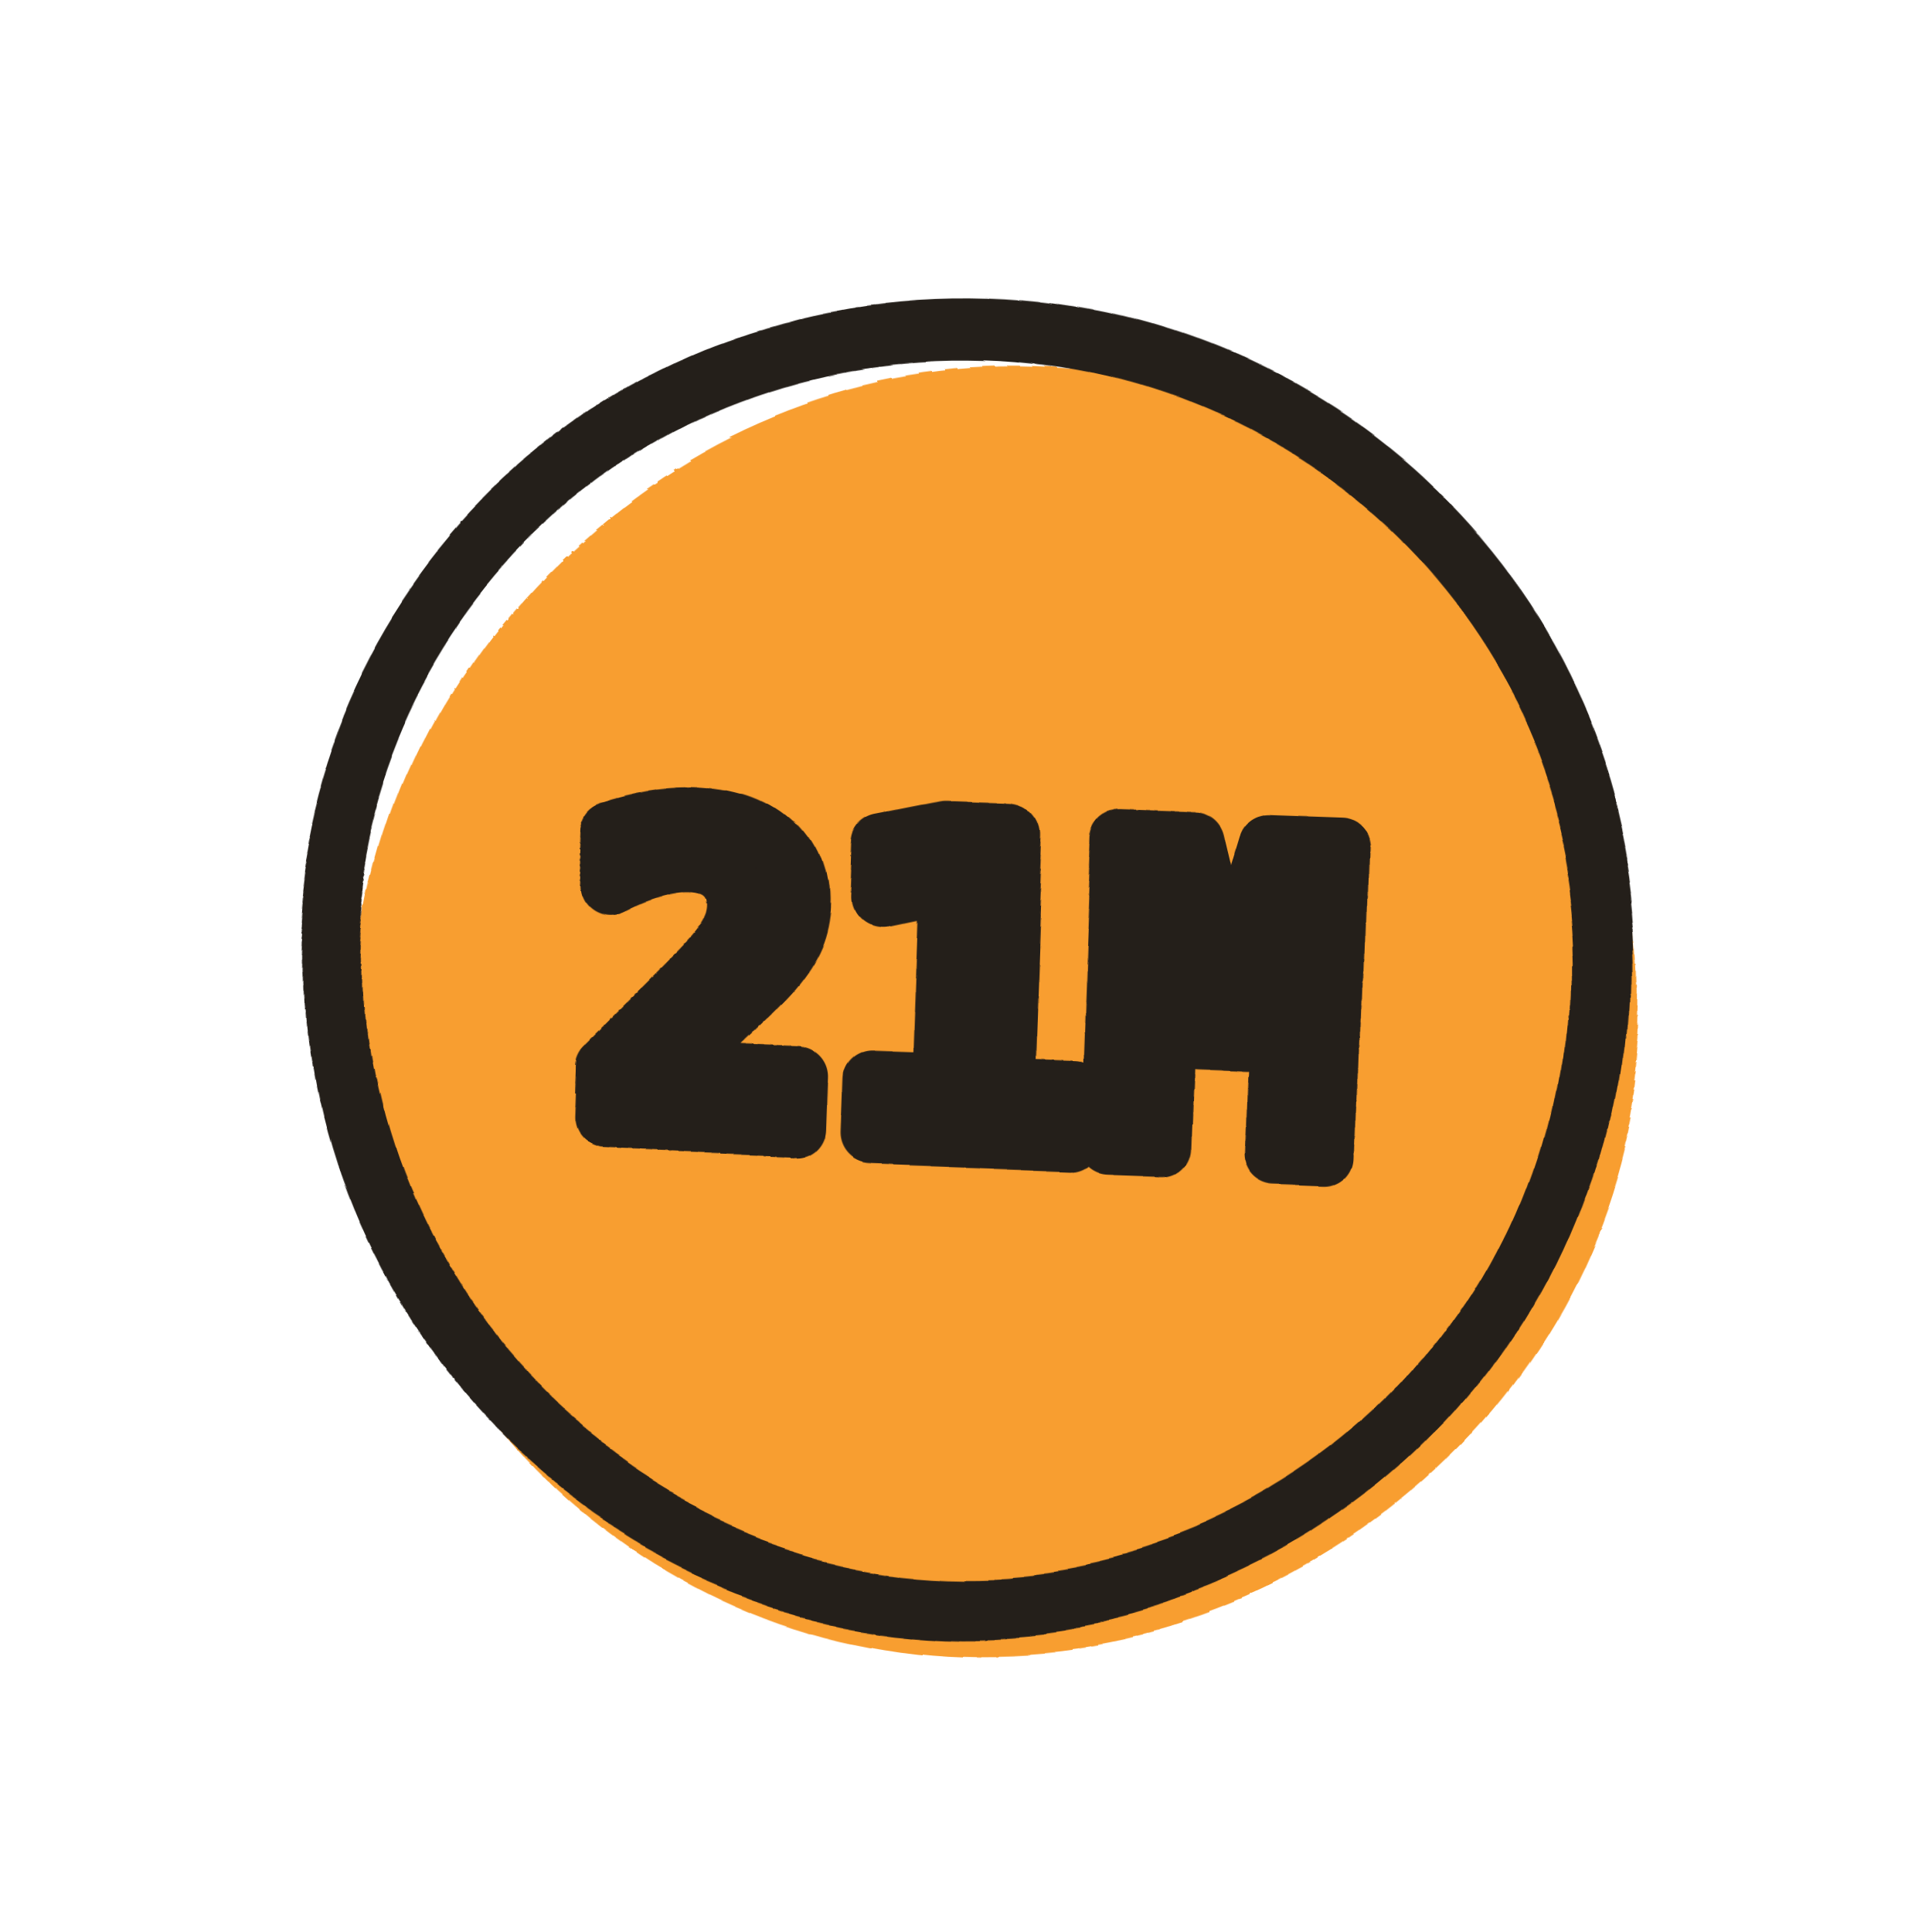
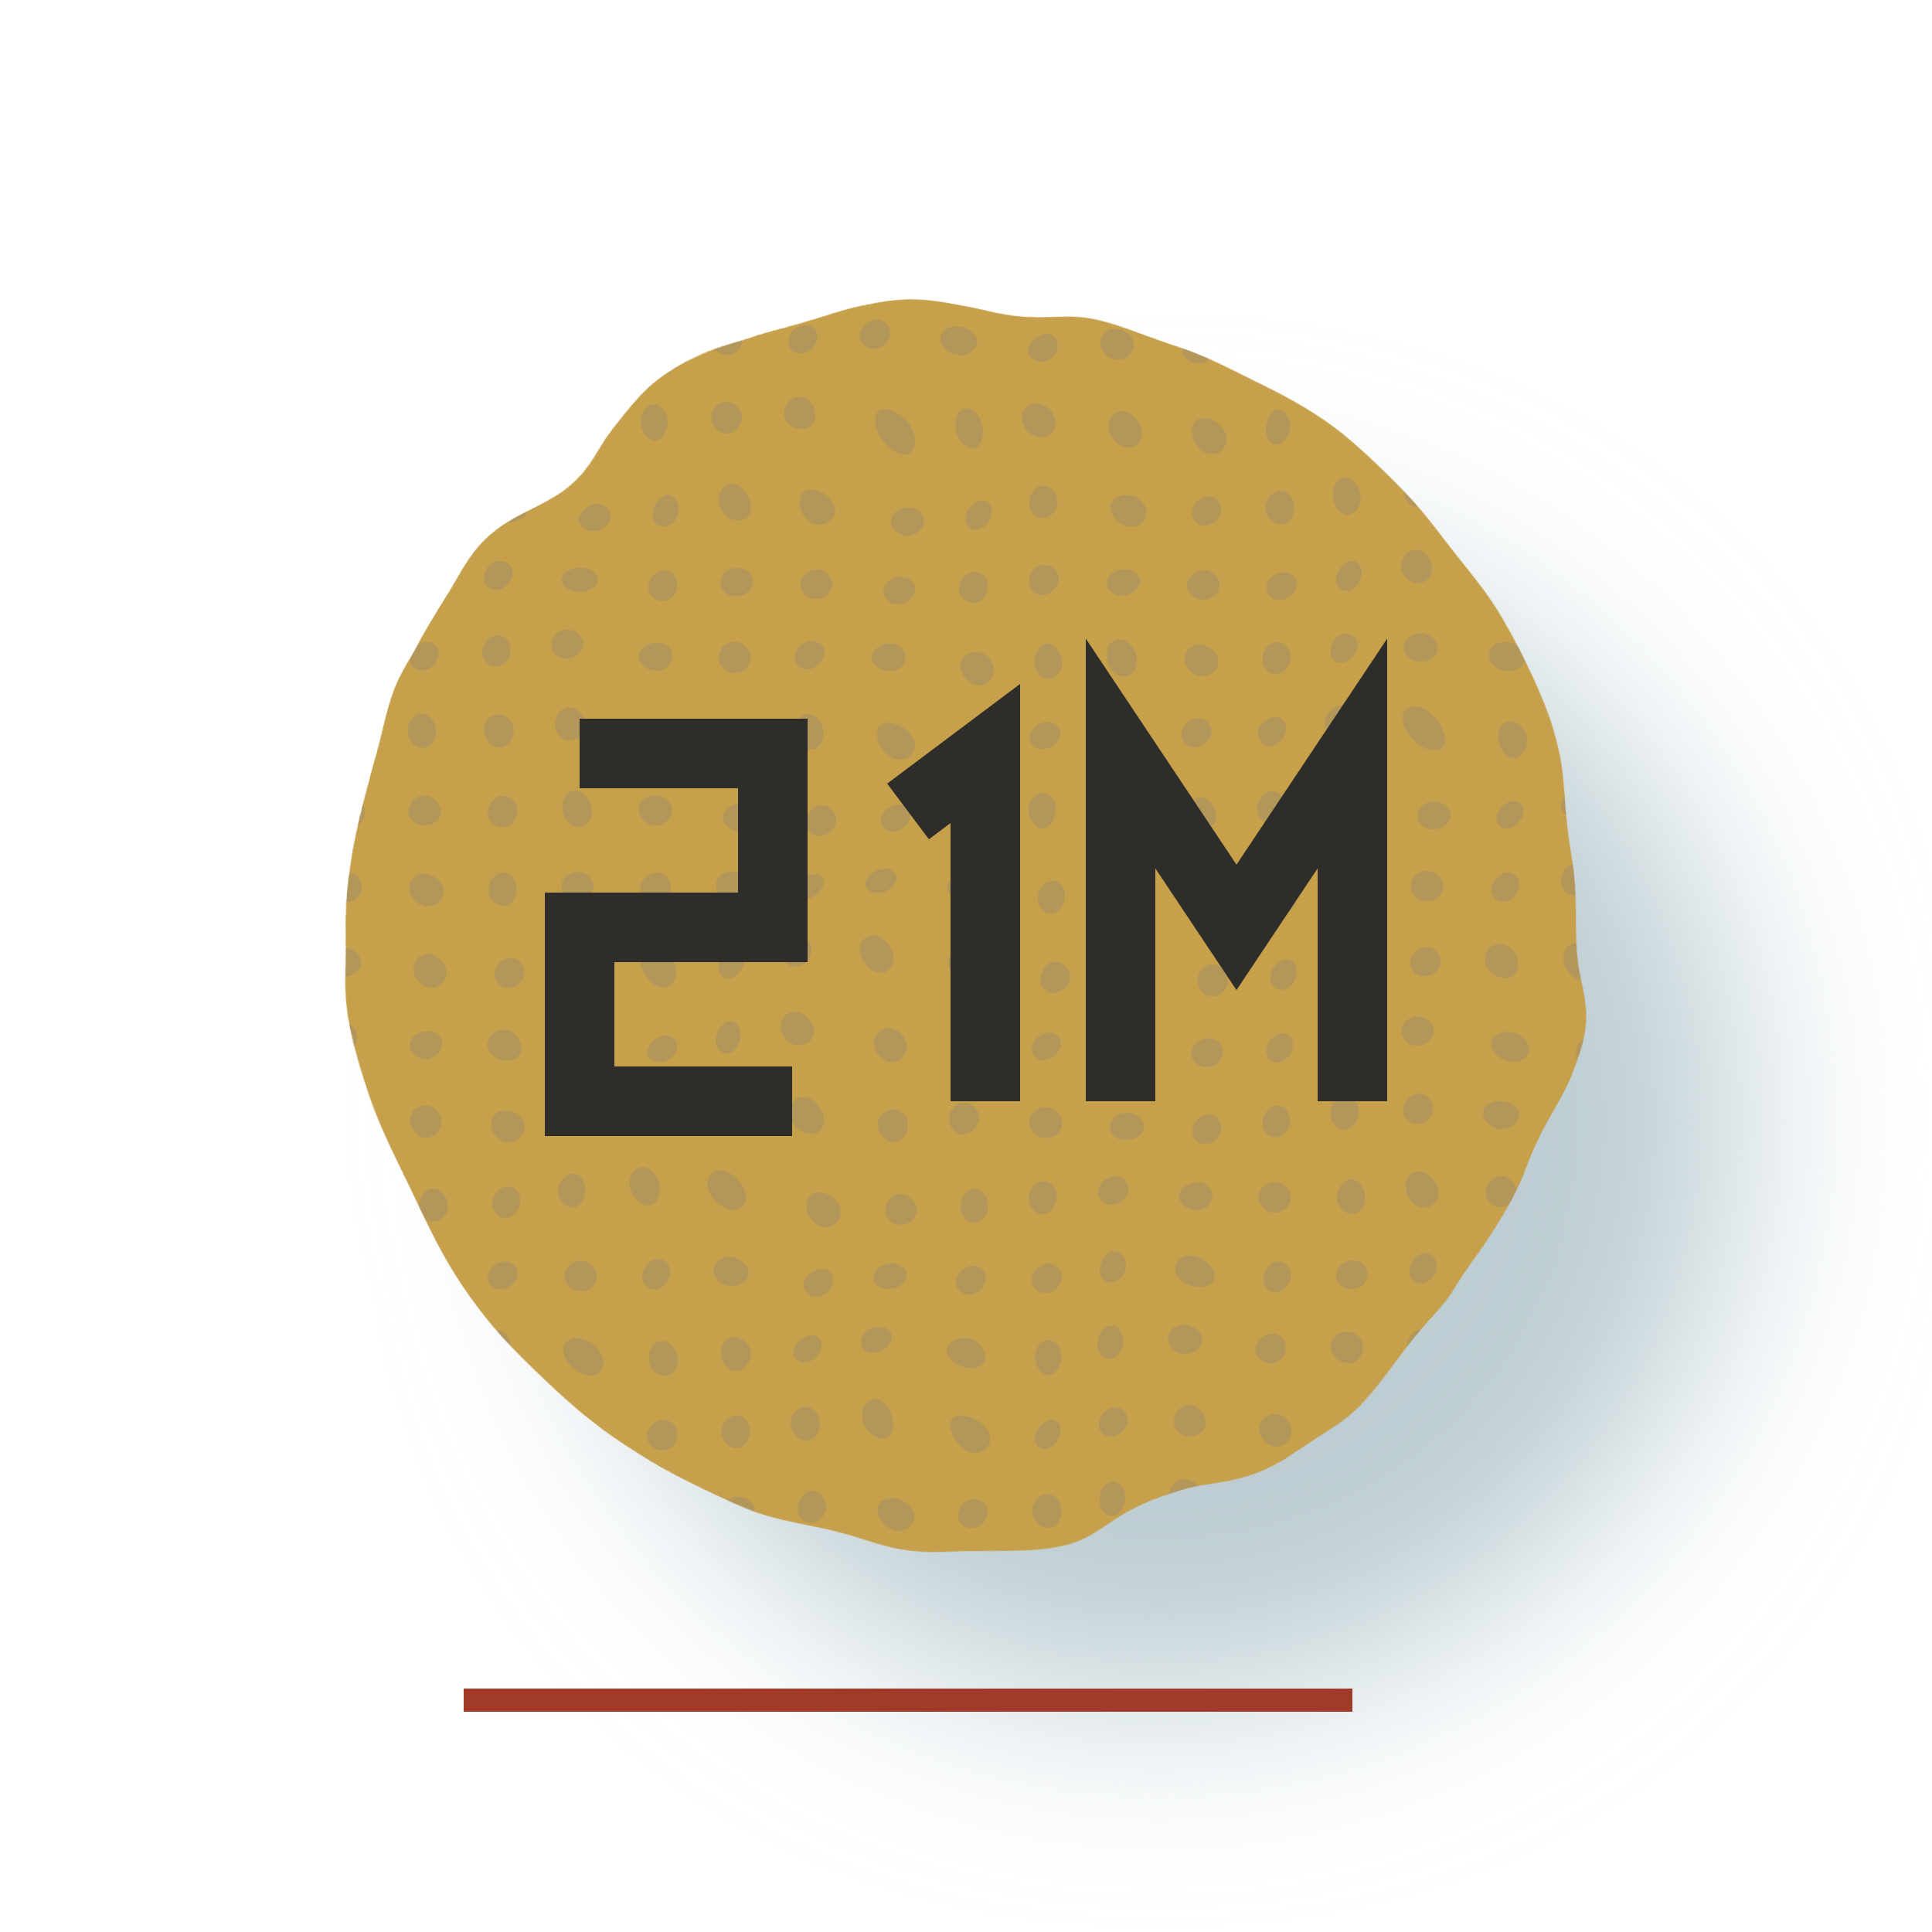
- <svg xmlns="http://www.w3.org/2000/svg" viewBox="0 0 100 100">
+ <svg xmlns="http://www.w3.org/2000/svg" viewBox="0 0 100 100" width="100" height="100">
  <defs>
-     <filter id="ri" x="-30%" y="-30%" width="160%" height="160%">
-       <feTurbulence type="fractalNoise" baseFrequency="0.021" numOctaves="2" seed="308" result="n" />
-       <feDisplacementMap in="SourceGraphic" in2="n" scale="2.7" xChannelSelector="R" yChannelSelector="G" />
+     <filter id="t" x="-10%" y="-10%" width="120%" height="120%">
+       <feTurbulence type="fractalNoise" baseFrequency="0.09" numOctaves="2" seed="29" result="n" />
+       <feDisplacementMap in="SourceGraphic" in2="n" scale="3" />
    </filter>
-     <filter id="rf" x="-30%" y="-30%" width="160%" height="160%">
-       <feTurbulence type="fractalNoise" baseFrequency="0.015" numOctaves="2" seed="321" result="n" />
-       <feDisplacementMap in="SourceGraphic" in2="n" scale="4.4" xChannelSelector="R" yChannelSelector="G" />
+     <filter id="s" x="-40%" y="-40%" width="180%" height="180%">
+       <feGaussianBlur stdDeviation="5" />
    </filter>
+     <pattern id="d" width="4" height="4" patternUnits="userSpaceOnUse">
+       <circle cx="2" cy="2" r="0.8" fill="#8A8476" />
+     </pattern>
  </defs>
-   <g transform="rotate(2 50 50)">
-     <g filter="url(#rf)" transform="translate(1.6 2.2)" opacity="0.9" stroke="none">
-       <circle cx="50" cy="50" r="33" fill="#F7931A" />
-     </g>
-     <g filter="url(#ri)" fill="none" stroke="#241f1a" stroke-width="3.1" stroke-linecap="round" stroke-linejoin="round">
-       <circle cx="50" cy="50" r="33" />
-       <text x="50" y="59" font-family="monospace" font-weight="700" font-size="22" text-anchor="middle" fill="#241f1a">21M</text>
-     </g>
+   <circle cx="60" cy="58" r="30" fill="#BCCDD3" filter="url(#s)" />
+   <g filter="url(#t)">
+     <circle cx="50" cy="48" r="32" fill="#C7A04C" />
+     <circle cx="50" cy="48" r="32" fill="url(#d)" opacity="0.35" />
  </g>
+   <path d="M30 39 h10 v9 h-10 v9 h11 M47 42 l4 -3 v18 M58 57 v-18 l6 9 l6 -9 v18" fill="none" stroke="#2E2D2A" stroke-width="3.6" />
+   <line x1="24" y1="88" x2="70" y2="88" stroke="#A23A2A" stroke-width="1.2" />
</svg>
